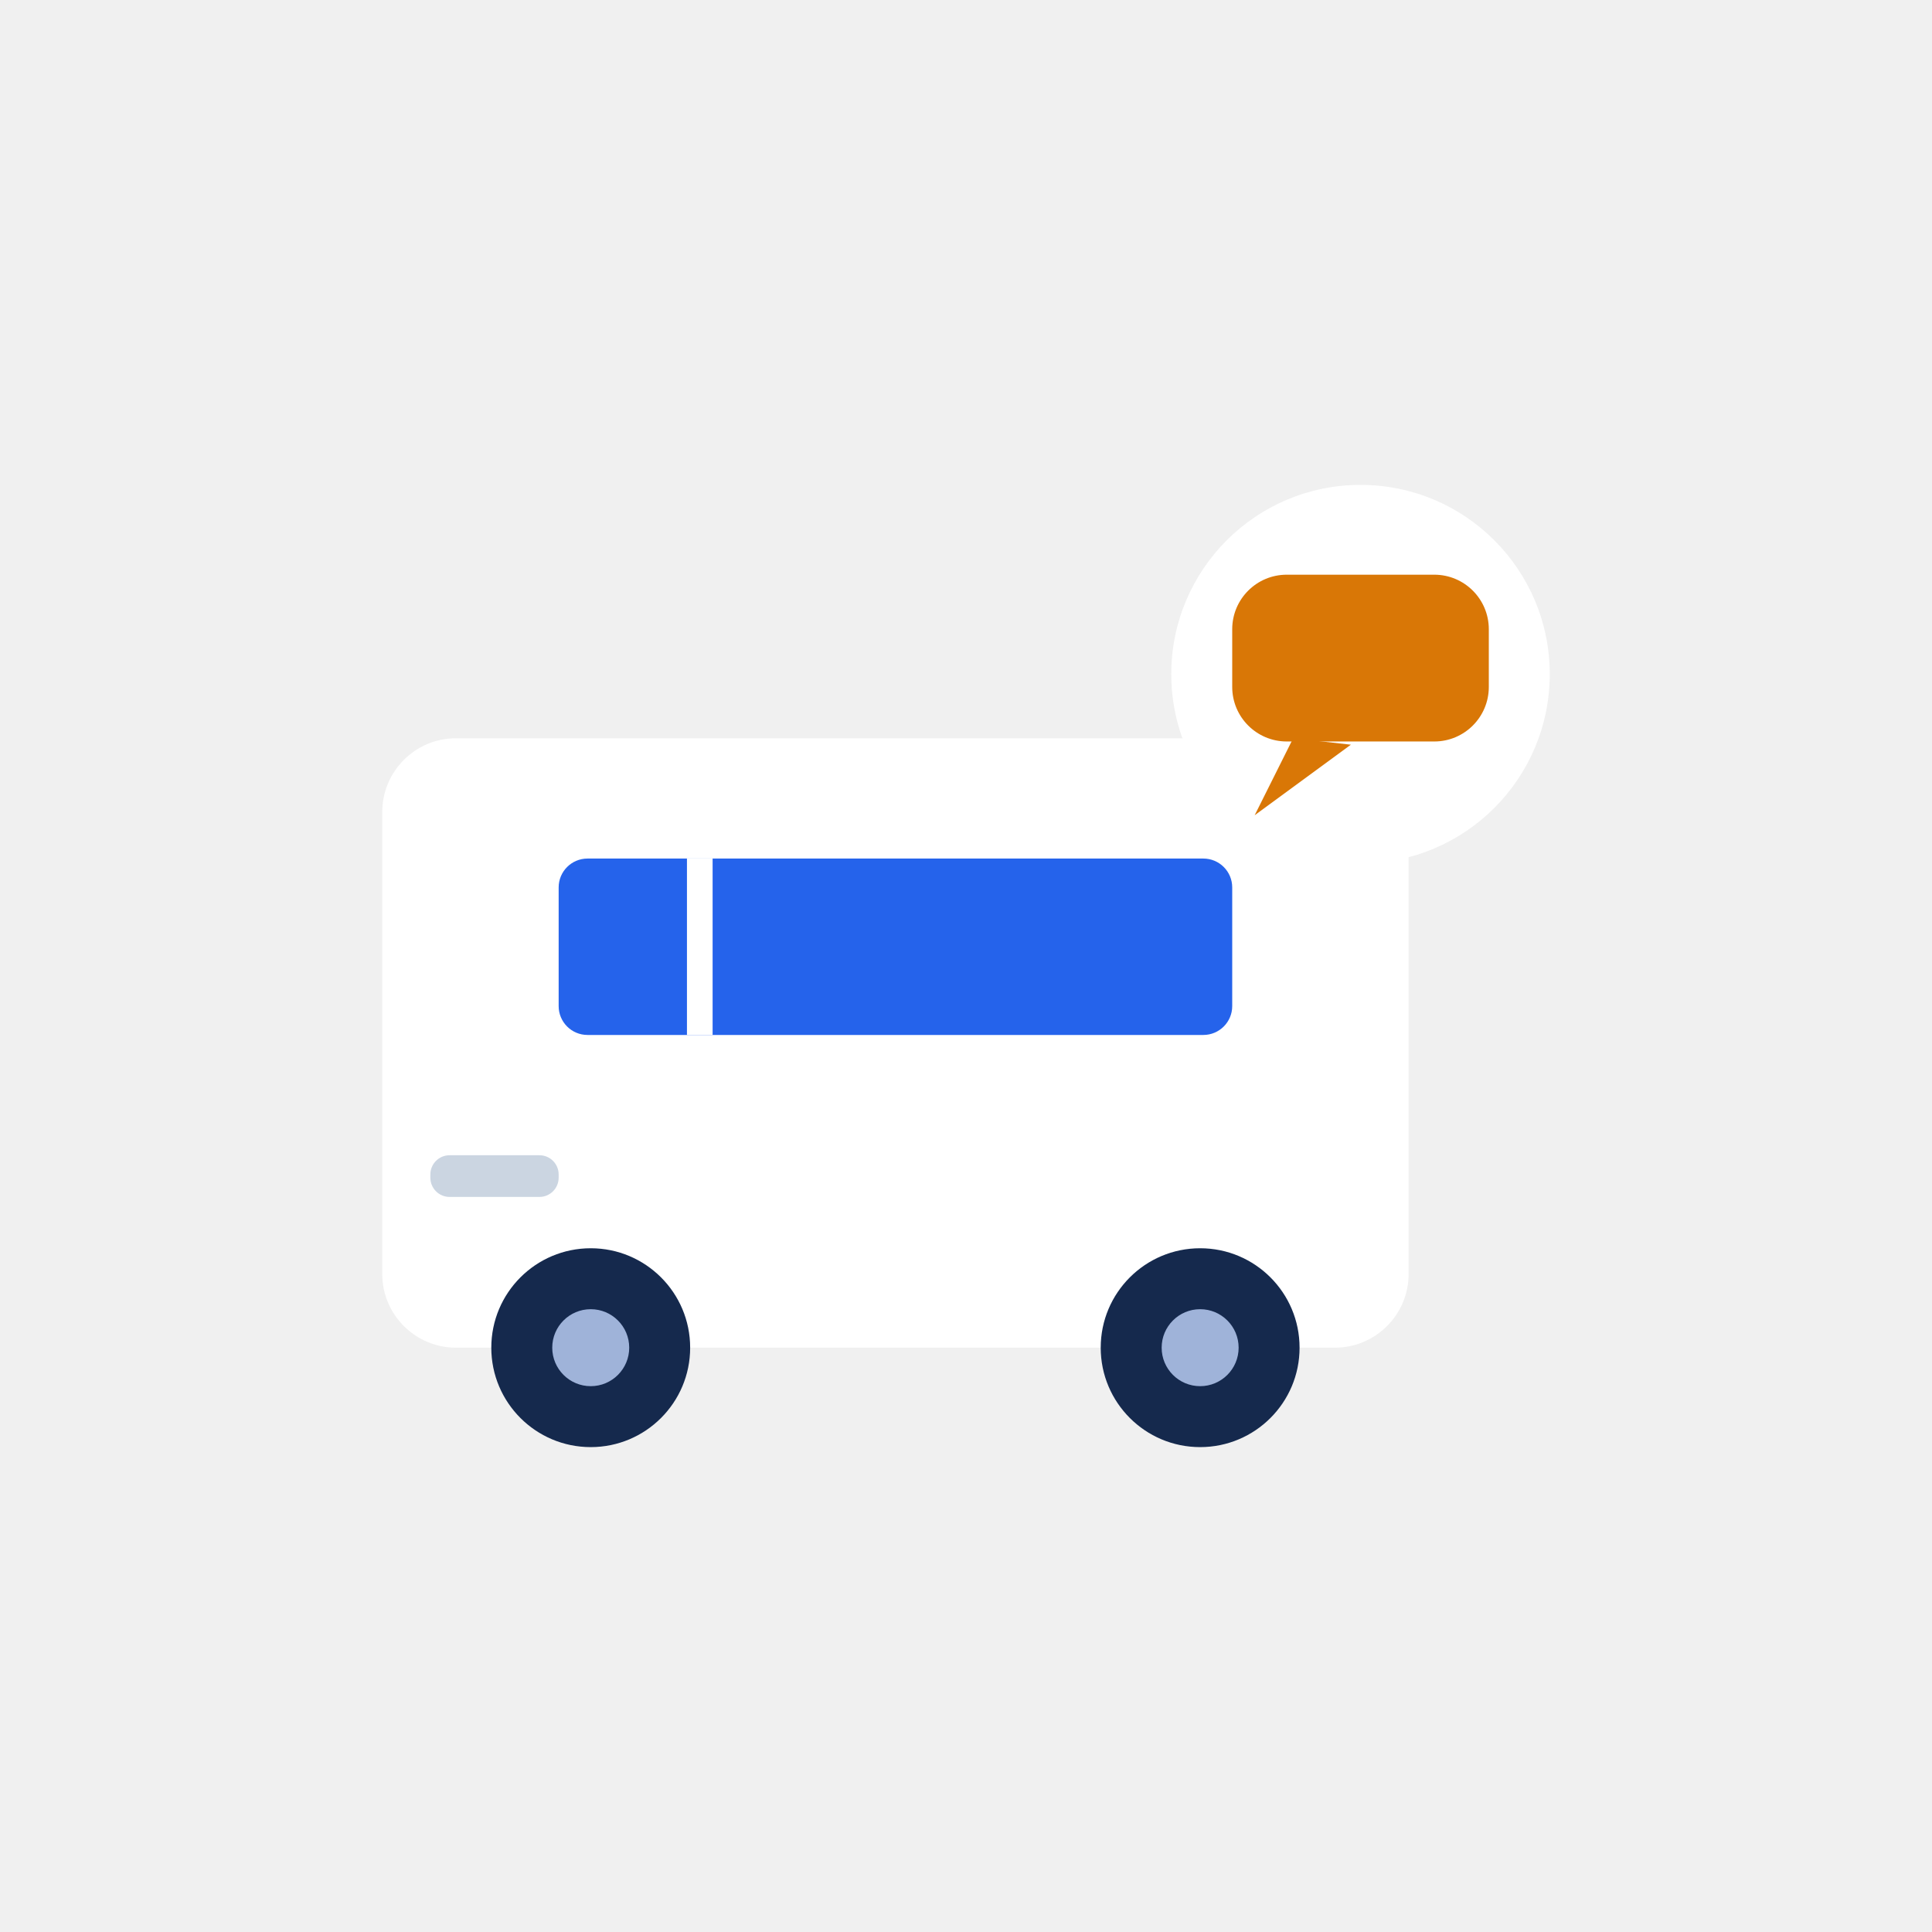
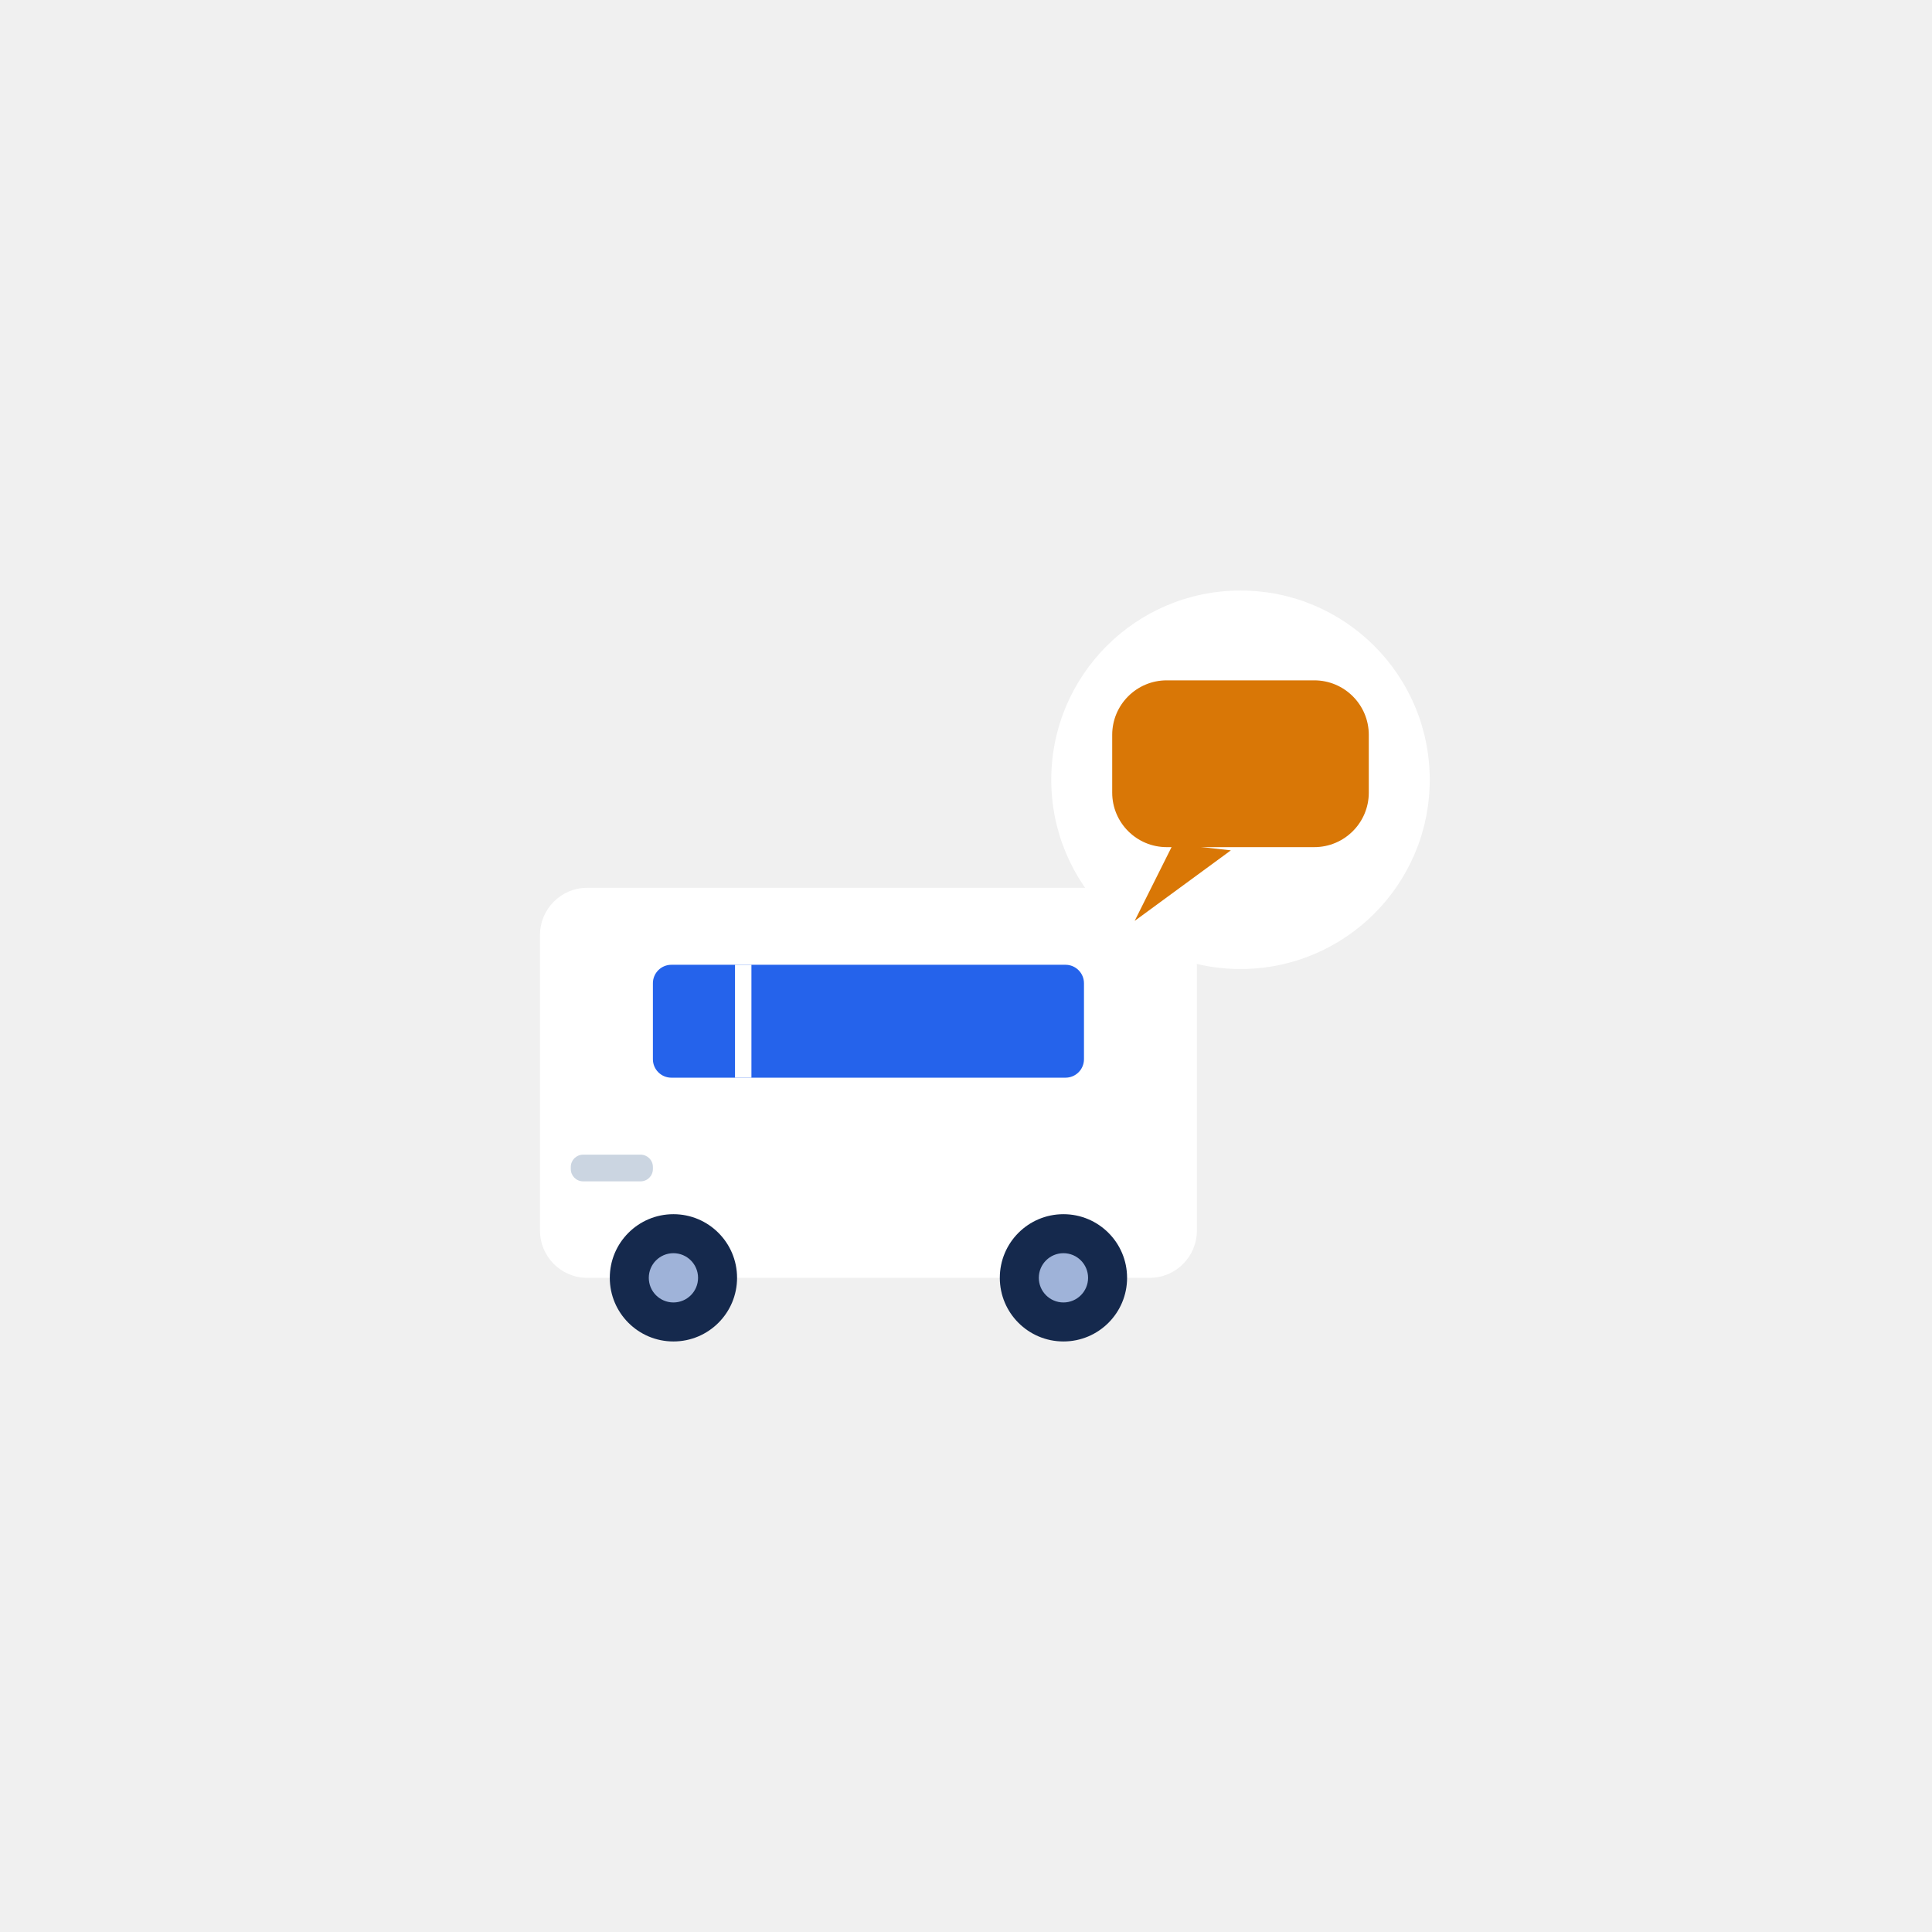
<svg xmlns="http://www.w3.org/2000/svg" width="1024" height="1024" viewBox="0 0 1024 1024">
-   <g transform="translate(512,512) scale(0.85) translate(-554,-442)">
-     <rect x="190" y="300" width="640" height="380" rx="46" fill="#ffffff" />
-     <rect x="300" y="375" width="420" height="110" rx="18" fill="#2563eb" />
-     <rect x="380" y="375" width="16" height="110" fill="#ffffff" />
-     <rect x="220" y="560" width="80" height="26" rx="12" fill="#cbd5e1" />
-     <circle cx="320" cy="680" r="62" fill="#15294d" />
-     <circle cx="320" cy="680" r="24" fill="#9fb3d9" />
-     <circle cx="700" cy="680" r="62" fill="#15294d" />
-     <circle cx="700" cy="680" r="24" fill="#9fb3d9" />
-     <circle cx="800" cy="260" r="118" fill="#ffffff" />
-     <rect x="720" y="198" width="160" height="104" rx="34" fill="#d97706" />
-     <polygon points="758,300 734,348 794,304" fill="#d97706" />
+   <g transform="translate(522,512) scale(0.68) translate(-600.75,-405.15)">
+     <g transform="translate(510,521) scale(0.8) translate(-510,-521)">
+       <rect x="190" y="300" width="640" height="380" rx="46" fill="#ffffff" />
+       <rect x="300" y="375" width="420" height="110" rx="18" fill="#2563eb" />
+       <rect x="380" y="375" width="16" height="110" fill="#ffffff" />
+       <rect x="220" y="560" width="80" height="26" rx="12" fill="#cbd5e1" />
+       <circle cx="320" cy="680" r="62" fill="#15294d" />
+       <circle cx="320" cy="680" r="24" fill="#9fb3d9" />
+       <circle cx="700" cy="680" r="62" fill="#15294d" />
+       <circle cx="700" cy="680" r="24" fill="#9fb3d9" />
+     </g>
+     <g transform="translate(800,260) scale(1.25) translate(-800,-260)">
+       <circle cx="800" cy="260" r="118" fill="#ffffff" />
+       <rect x="720" y="198" width="160" height="104" rx="34" fill="#d97706" />
+       <polygon points="758,300 734,348 794,304" fill="#d97706" />
+     </g>
  </g>
</svg>
